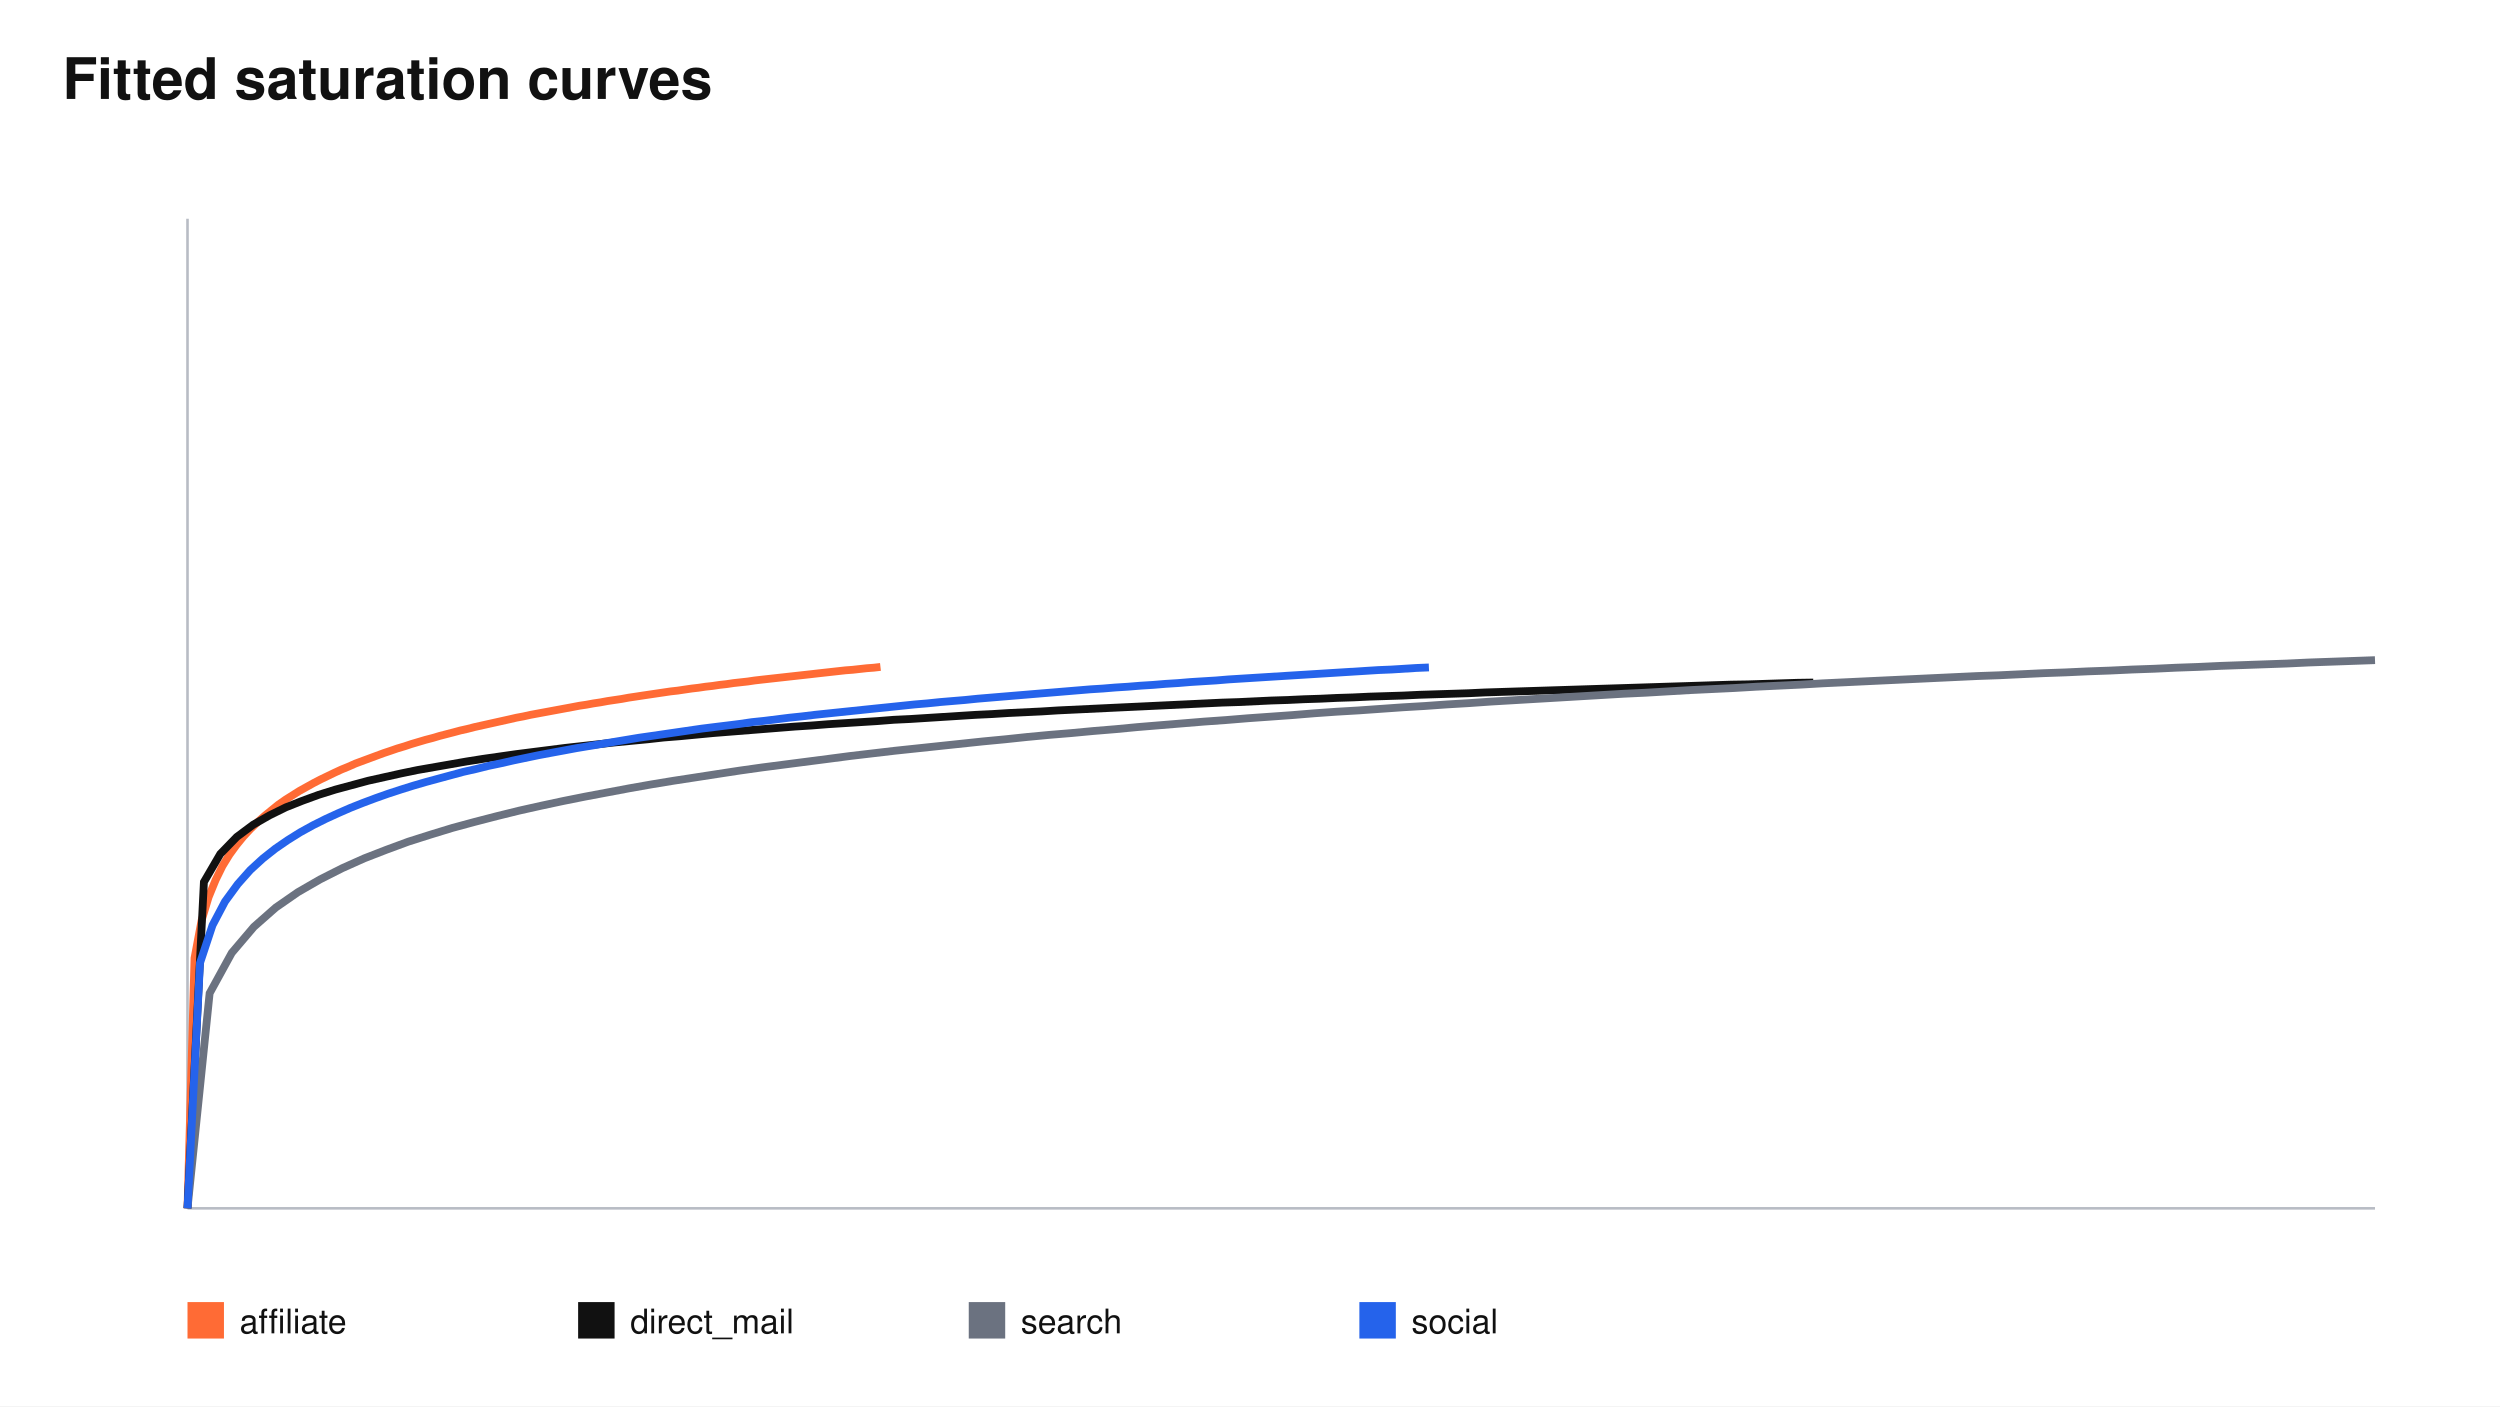
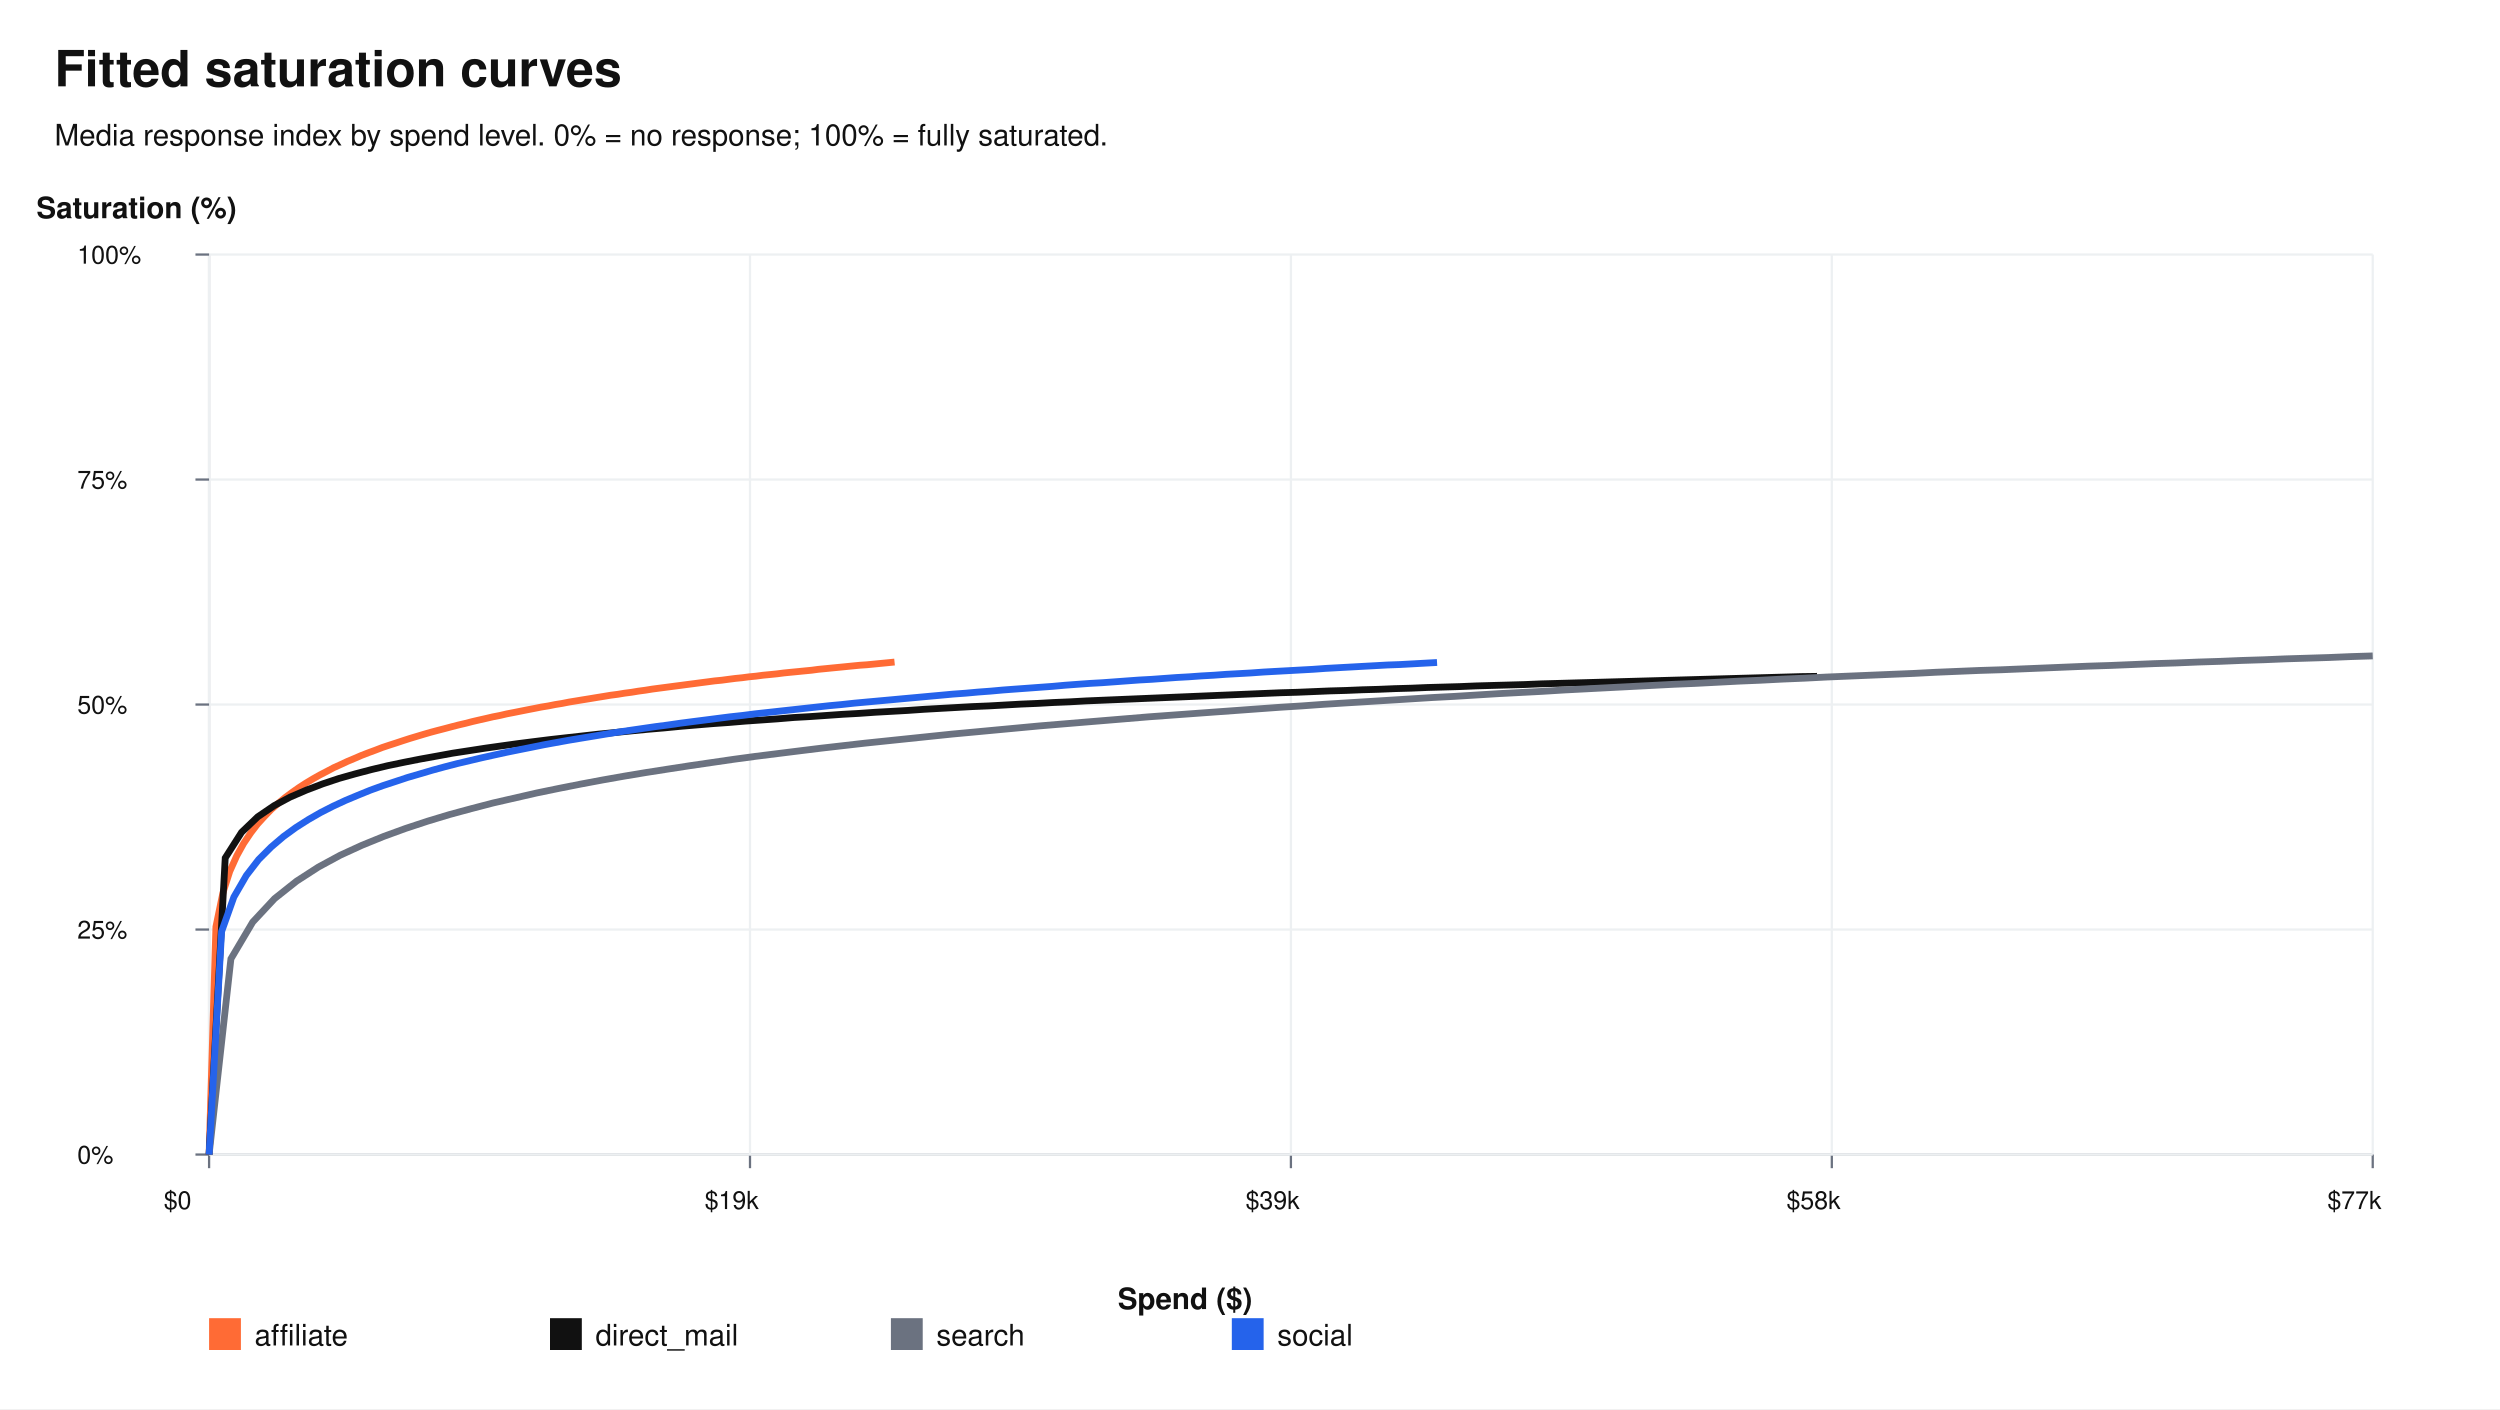
- <svg xmlns="http://www.w3.org/2000/svg" width="960" height="540" viewBox="0 0 960 540">
+ <svg xmlns="http://www.w3.org/2000/svg" width="1100" height="620" viewBox="0 0 1100 620">
  <rect width="100%" height="100%" fill="#ffffff" />
  <text x="24.0" y="38.0" font-family="Helvetica, Arial, sans-serif" font-size="22" font-weight="700" fill="#111111">Fitted saturation curves</text>
-   <line x1="72" y1="464" x2="912" y2="464" stroke="#b8bcc4" />
-   <line x1="72" y1="84" x2="72" y2="464" stroke="#b8bcc4" />
-   <polyline points="72.0,464.0 74.7,367.9 77.4,353.5 80.1,344.5 82.8,337.9 85.4,332.6 88.1,328.2 90.8,324.5 93.5,321.2 96.2,318.3 98.9,315.7 101.6,313.3 104.3,311.1 106.9,309.0 109.6,307.1 112.3,305.4 115.0,303.7 117.7,302.2 120.4,300.7 123.1,299.3 125.8,298.0 128.5,296.7 131.1,295.5 133.8,294.4 136.5,293.2 139.2,292.2 141.9,291.2 144.6,290.2 147.3,289.2 150.0,288.3 152.6,287.4 155.3,286.6 158.0,285.7 160.7,284.9 163.4,284.1 166.1,283.4 168.8,282.6 171.5,281.9 174.2,281.2 176.8,280.5 179.5,279.9 182.2,279.2 184.9,278.6 187.6,278.0 190.3,277.4 193.0,276.8 195.7,276.2 198.3,275.6 201.0,275.1 203.7,274.5 206.4,274.0 209.1,273.5 211.8,273.0 214.5,272.5 217.2,272.0 219.9,271.5 222.5,271.0 225.2,270.6 227.9,270.1 230.6,269.7 233.3,269.2 236.0,268.8 238.7,268.4 241.4,267.9 244.1,267.5 246.7,267.1 249.4,266.7 252.1,266.3 254.8,265.9 257.5,265.5 260.2,265.2 262.9,264.8 265.6,264.4 268.2,264.1 270.9,263.7 273.6,263.4 276.3,263.0 279.0,262.7 281.7,262.3 284.4,262.0 287.1,261.7 289.8,261.3 292.4,261.0 295.1,260.7 297.8,260.4 300.5,260.1 303.2,259.8 305.9,259.5 308.6,259.2 311.3,258.9 313.9,258.6 316.6,258.3 319.3,258.0 322.0,257.7 324.7,257.4 327.4,257.2 330.1,256.9 332.8,256.6 335.5,256.4 338.1,256.1" fill="none" stroke="#ff6b35" stroke-width="3" />
-   <rect x="72" y="500" width="14" height="14" fill="#ff6b35" />
-   <text x="92.0" y="512.0" font-family="Helvetica, Arial, sans-serif" font-size="13" font-weight="400" fill="#111111">affiliate</text>
-   <polyline points="72.0,464.0 78.3,338.7 84.6,327.9 90.9,321.4 97.2,316.7 103.5,313.1 109.8,310.0 116.1,307.5 122.4,305.2 128.8,303.2 135.1,301.5 141.4,299.8 147.7,298.4 154.0,297.0 160.3,295.7 166.6,294.6 172.9,293.5 179.2,292.4 185.5,291.4 191.8,290.5 198.1,289.6 204.4,288.8 210.7,288.0 217.0,287.2 223.3,286.5 229.7,285.8 236.0,285.1 242.3,284.5 248.6,283.9 254.9,283.2 261.2,282.7 267.5,282.1 273.8,281.5 280.1,281.0 286.4,280.5 292.7,280.0 299.0,279.5 305.3,279.0 311.6,278.6 317.9,278.1 324.2,277.7 330.5,277.3 336.9,276.9 343.2,276.4 349.5,276.1 355.8,275.7 362.1,275.3 368.4,274.9 374.7,274.5 381.0,274.2 387.3,273.8 393.6,273.5 399.9,273.2 406.2,272.8 412.5,272.5 418.8,272.2 425.1,271.9 431.4,271.6 437.8,271.3 444.1,271.0 450.4,270.7 456.7,270.4 463.0,270.1 469.3,269.8 475.6,269.6 481.9,269.3 488.2,269.0 494.5,268.8 500.8,268.5 507.1,268.3 513.4,268.0 519.7,267.8 526.0,267.5 532.3,267.3 538.7,267.1 545.0,266.8 551.3,266.6 557.6,266.4 563.9,266.2 570.2,265.9 576.5,265.7 582.8,265.5 589.1,265.3 595.4,265.1 601.7,264.9 608.0,264.7 614.3,264.5 620.6,264.3 626.9,264.1 633.2,263.9 639.5,263.7 645.9,263.5 652.2,263.3 658.5,263.1 664.8,262.9 671.1,262.8 677.4,262.6 683.7,262.4 690.0,262.2 696.3,262.1" fill="none" stroke="#111111" stroke-width="3" />
-   <rect x="222" y="500" width="14" height="14" fill="#111111" />
-   <text x="242.0" y="512.0" font-family="Helvetica, Arial, sans-serif" font-size="13" font-weight="400" fill="#111111">direct_mail</text>
-   <polyline points="72.0,464.0 80.5,381.4 89.0,365.9 97.5,355.9 105.9,348.5 114.4,342.6 122.9,337.7 131.4,333.4 139.9,329.6 148.4,326.3 156.8,323.2 165.3,320.5 173.8,317.9 182.3,315.6 190.8,313.4 199.3,311.3 207.8,309.4 216.2,307.6 224.7,305.9 233.2,304.3 241.7,302.7 250.2,301.2 258.7,299.8 267.2,298.5 275.6,297.2 284.1,295.9 292.6,294.7 301.1,293.6 309.6,292.5 318.1,291.4 326.5,290.3 335.0,289.3 343.5,288.3 352.0,287.4 360.5,286.5 369.0,285.6 377.5,284.7 385.9,283.9 394.4,283.0 402.9,282.2 411.4,281.5 419.9,280.7 428.4,280.0 436.8,279.2 445.3,278.5 453.8,277.8 462.3,277.1 470.8,276.5 479.3,275.8 487.8,275.2 496.2,274.6 504.7,273.9 513.2,273.3 521.7,272.8 530.2,272.2 538.7,271.6 547.2,271.1 555.6,270.5 564.1,270.0 572.6,269.4 581.1,268.9 589.6,268.4 598.1,267.9 606.5,267.4 615.0,266.9 623.5,266.4 632.0,266.0 640.5,265.5 649.0,265.0 657.5,264.6 665.9,264.2 674.4,263.7 682.9,263.3 691.4,262.9 699.9,262.4 708.4,262.0 716.8,261.6 725.3,261.2 733.8,260.8 742.3,260.4 750.8,260.0 759.3,259.6 767.8,259.3 776.2,258.9 784.7,258.5 793.2,258.2 801.7,257.8 810.2,257.5 818.7,257.1 827.2,256.8 835.6,256.4 844.1,256.1 852.6,255.7 861.1,255.4 869.6,255.1 878.1,254.8 886.5,254.4 895.0,254.1 903.5,253.8 912.0,253.5" fill="none" stroke="#6b7280" stroke-width="3" />
-   <rect x="372" y="500" width="14" height="14" fill="#6b7280" />
-   <text x="392.0" y="512.0" font-family="Helvetica, Arial, sans-serif" font-size="13" font-weight="400" fill="#111111">search</text>
-   <polyline points="72.0,464.0 76.8,369.8 81.6,355.3 86.4,346.2 91.3,339.5 96.1,334.1 100.9,329.7 105.7,325.9 110.5,322.6 115.3,319.6 120.2,316.9 125.0,314.5 129.8,312.3 134.6,310.2 139.4,308.3 144.2,306.5 149.0,304.8 153.9,303.2 158.7,301.7 163.5,300.3 168.3,299.0 173.1,297.7 177.9,296.4 182.8,295.3 187.6,294.1 192.4,293.1 197.2,292.0 202.0,291.0 206.8,290.0 211.6,289.1 216.5,288.2 221.3,287.3 226.1,286.5 230.9,285.7 235.7,284.9 240.5,284.1 245.3,283.3 250.2,282.6 255.0,281.9 259.8,281.2 264.6,280.5 269.4,279.8 274.2,279.2 279.1,278.6 283.9,278.0 288.7,277.3 293.5,276.8 298.3,276.2 303.1,275.6 307.9,275.1 312.8,274.5 317.6,274.0 322.4,273.5 327.2,273.0 332.0,272.5 336.8,272.0 341.7,271.5 346.5,271.0 351.3,270.5 356.1,270.1 360.9,269.6 365.7,269.2 370.5,268.8 375.4,268.3 380.2,267.9 385.0,267.5 389.8,267.1 394.6,266.7 399.4,266.3 404.3,265.9 409.1,265.5 413.9,265.1 418.7,264.7 423.5,264.4 428.3,264.0 433.1,263.7 438.0,263.3 442.8,263.0 447.6,262.6 452.4,262.3 457.2,261.9 462.0,261.6 466.9,261.3 471.7,260.9 476.5,260.6 481.3,260.3 486.1,260.0 490.9,259.7 495.7,259.4 500.6,259.1 505.4,258.8 510.2,258.5 515.0,258.2 519.8,257.9 524.6,257.6 529.4,257.3 534.3,257.1 539.1,256.8 543.9,256.5 548.7,256.3" fill="none" stroke="#2563eb" stroke-width="3" />
-   <rect x="522" y="500" width="14" height="14" fill="#2563eb" />
-   <text x="542.0" y="512.0" font-family="Helvetica, Arial, sans-serif" font-size="13" font-weight="400" fill="#111111">social</text>
+   <text x="24.0" y="64.0" font-family="Helvetica, Arial, sans-serif" font-size="13" font-weight="400" fill="#111111">Media response index by spend level. 0% = no response; 100% = fully saturated.</text>
+   <text x="491.8" y="576.0" font-family="Helvetica, Arial, sans-serif" font-size="13" font-weight="700" fill="#111111">Spend ($)</text>
+   <text x="16.0" y="96.0" font-family="Helvetica, Arial, sans-serif" font-size="13" font-weight="700" fill="#111111">Saturation (%)</text>
+   <line x1="92" y1="508" x2="1044" y2="508" stroke="#b8bcc4" />
+   <line x1="92" y1="112" x2="92" y2="508" stroke="#b8bcc4" />
+   <line x1="92.0" y1="112" x2="92.0" y2="508" stroke="#edf0f2" />
+   <line x1="92.0" y1="508" x2="92.0" y2="514" stroke="#6b7280" />
+   <text x="72.0" y="532.0" font-family="Helvetica, Arial, sans-serif" font-size="11" font-weight="400" fill="#111111">$0</text>
+   <line x1="330.0" y1="112" x2="330.0" y2="508" stroke="#edf0f2" />
+   <line x1="330.0" y1="508" x2="330.0" y2="514" stroke="#6b7280" />
+   <text x="310.0" y="532.0" font-family="Helvetica, Arial, sans-serif" font-size="11" font-weight="400" fill="#111111">$19k</text>
+   <line x1="568.0" y1="112" x2="568.0" y2="508" stroke="#edf0f2" />
+   <line x1="568.0" y1="508" x2="568.0" y2="514" stroke="#6b7280" />
+   <text x="548.0" y="532.0" font-family="Helvetica, Arial, sans-serif" font-size="11" font-weight="400" fill="#111111">$39k</text>
+   <line x1="806.0" y1="112" x2="806.0" y2="508" stroke="#edf0f2" />
+   <line x1="806.0" y1="508" x2="806.0" y2="514" stroke="#6b7280" />
+   <text x="786.0" y="532.0" font-family="Helvetica, Arial, sans-serif" font-size="11" font-weight="400" fill="#111111">$58k</text>
+   <line x1="1044.0" y1="112" x2="1044.0" y2="508" stroke="#edf0f2" />
+   <line x1="1044.0" y1="508" x2="1044.0" y2="514" stroke="#6b7280" />
+   <text x="1024.0" y="532.0" font-family="Helvetica, Arial, sans-serif" font-size="11" font-weight="400" fill="#111111">$77k</text>
+   <line x1="92" y1="508.0" x2="1044" y2="508.0" stroke="#edf0f2" />
+   <line x1="86" y1="508.0" x2="92" y2="508.0" stroke="#6b7280" />
+   <text x="34.0" y="512.0" font-family="Helvetica, Arial, sans-serif" font-size="11" font-weight="400" fill="#111111">0%</text>
+   <line x1="92" y1="409.0" x2="1044" y2="409.0" stroke="#edf0f2" />
+   <line x1="86" y1="409.0" x2="92" y2="409.0" stroke="#6b7280" />
+   <text x="34.0" y="413.0" font-family="Helvetica, Arial, sans-serif" font-size="11" font-weight="400" fill="#111111">25%</text>
+   <line x1="92" y1="310.0" x2="1044" y2="310.0" stroke="#edf0f2" />
+   <line x1="86" y1="310.0" x2="92" y2="310.0" stroke="#6b7280" />
+   <text x="34.0" y="314.0" font-family="Helvetica, Arial, sans-serif" font-size="11" font-weight="400" fill="#111111">50%</text>
+   <line x1="92" y1="211.0" x2="1044" y2="211.0" stroke="#edf0f2" />
+   <line x1="86" y1="211.0" x2="92" y2="211.0" stroke="#6b7280" />
+   <text x="34.0" y="215.0" font-family="Helvetica, Arial, sans-serif" font-size="11" font-weight="400" fill="#111111">75%</text>
+   <line x1="92" y1="112.0" x2="1044" y2="112.0" stroke="#edf0f2" />
+   <line x1="86" y1="112.0" x2="92" y2="112.0" stroke="#6b7280" />
+   <text x="34.0" y="116.0" font-family="Helvetica, Arial, sans-serif" font-size="11" font-weight="400" fill="#111111">100%</text>
+   <polyline points="92.0,508.0 95.0,407.8 98.1,392.8 101.1,383.4 104.2,376.5 107.2,371.1 110.3,366.5 113.3,362.6 116.4,359.2 119.4,356.1 122.5,353.4 125.5,350.9 128.6,348.6 131.6,346.5 134.7,344.5 137.7,342.7 140.7,341.0 143.8,339.4 146.8,337.8 149.9,336.4 152.9,335.0 156.0,333.7 159.0,332.4 162.1,331.2 165.1,330.1 168.2,328.9 171.2,327.9 174.3,326.9 177.3,325.9 180.4,324.9 183.4,324.0 186.4,323.1 189.5,322.2 192.5,321.4 195.6,320.6 198.6,319.8 201.7,319.0 204.7,318.3 207.8,317.5 210.8,316.8 213.9,316.1 216.9,315.4 220.0,314.8 223.0,314.1 226.1,313.5 229.1,312.9 232.1,312.3 235.2,311.7 238.2,311.1 241.3,310.6 244.3,310.0 247.4,309.5 250.4,308.9 253.5,308.4 256.5,307.9 259.6,307.4 262.6,306.9 265.7,306.4 268.7,305.9 271.8,305.5 274.8,305.0 277.9,304.6 280.9,304.1 283.9,303.7 287.0,303.2 290.0,302.8 293.1,302.4 296.1,302.0 299.2,301.6 302.2,301.2 305.3,300.8 308.3,300.4 311.4,300.0 314.4,299.6 317.5,299.3 320.5,298.9 323.6,298.5 326.6,298.2 329.6,297.8 332.7,297.5 335.7,297.1 338.8,296.8 341.8,296.5 344.9,296.1 347.9,295.8 351.0,295.5 354.0,295.2 357.1,294.9 360.1,294.5 363.2,294.2 366.2,293.9 369.3,293.6 372.3,293.3 375.3,293.0 378.4,292.7 381.4,292.5 384.5,292.2 387.5,291.9 390.6,291.6 393.6,291.3" fill="none" stroke="#ff6b35" stroke-width="3" />
+   <rect x="92" y="580" width="14" height="14" fill="#ff6b35" />
+   <text x="112.0" y="592.0" font-family="Helvetica, Arial, sans-serif" font-size="13" font-weight="400" fill="#111111">affiliate</text>
+   <polyline points="92.0,508.0 99.1,377.5 106.3,366.2 113.4,359.4 120.6,354.5 127.7,350.7 134.9,347.6 142.0,344.9 149.2,342.5 156.3,340.5 163.5,338.6 170.6,336.9 177.8,335.4 184.9,334.0 192.1,332.7 199.2,331.4 206.4,330.3 213.5,329.2 220.6,328.2 227.8,327.2 234.9,326.3 242.1,325.4 249.2,324.6 256.4,323.8 263.5,323.0 270.7,322.3 277.8,321.6 285.0,320.9 292.1,320.3 299.3,319.6 306.4,319.0 313.6,318.4 320.7,317.9 327.8,317.3 335.0,316.8 342.1,316.3 349.3,315.7 356.4,315.3 363.6,314.8 370.7,314.3 377.9,313.9 385.0,313.4 392.2,313.0 399.3,312.6 406.5,312.1 413.6,311.7 420.8,311.3 427.9,310.9 435.1,310.6 442.2,310.2 449.3,309.8 456.5,309.5 463.6,309.1 470.8,308.8 477.9,308.4 485.1,308.1 492.2,307.8 499.4,307.5 506.5,307.2 513.7,306.9 520.8,306.6 528.0,306.3 535.1,306.0 542.3,305.7 549.4,305.4 556.5,305.1 563.7,304.8 570.8,304.6 578.0,304.3 585.1,304.0 592.3,303.8 599.4,303.5 606.6,303.3 613.7,303.0 620.9,302.8 628.0,302.5 635.2,302.3 642.3,302.1 649.5,301.8 656.6,301.6 663.8,301.4 670.9,301.2 678.0,300.9 685.2,300.7 692.3,300.5 699.5,300.3 706.6,300.1 713.8,299.9 720.9,299.7 728.1,299.5 735.2,299.3 742.4,299.1 749.5,298.9 756.7,298.7 763.8,298.5 771.0,298.3 778.1,298.1 785.2,297.9 792.4,297.7 799.5,297.6" fill="none" stroke="#111111" stroke-width="3" />
+   <rect x="242" y="580" width="14" height="14" fill="#111111" />
+   <text x="262.0" y="592.0" font-family="Helvetica, Arial, sans-serif" font-size="13" font-weight="400" fill="#111111">direct_mail</text>
+   <polyline points="92.0,508.0 101.6,421.9 111.2,405.7 120.8,395.4 130.5,387.7 140.1,381.5 149.7,376.3 159.3,371.9 168.9,368.0 178.5,364.5 188.2,361.3 197.8,358.4 207.4,355.8 217.0,353.3 226.6,351.1 236.2,348.9 245.9,346.9 255.5,345.0 265.1,343.2 274.7,341.5 284.3,339.9 293.9,338.4 303.6,336.9 313.2,335.5 322.8,334.1 332.4,332.8 342.0,331.6 351.6,330.4 361.3,329.2 370.9,328.1 380.5,327.0 390.1,326.0 399.7,325.0 409.3,324.0 418.9,323.0 428.6,322.1 438.2,321.2 447.8,320.3 457.4,319.4 467.0,318.6 476.6,317.8 486.3,317.0 495.9,316.2 505.5,315.4 515.1,314.7 524.7,314.0 534.3,313.3 544.0,312.6 553.6,311.9 563.2,311.2 572.8,310.6 582.4,309.9 592.0,309.3 601.7,308.7 611.3,308.1 620.9,307.5 630.5,306.9 640.1,306.4 649.7,305.8 659.4,305.2 669.0,304.7 678.6,304.2 688.2,303.6 697.8,303.1 707.4,302.6 717.1,302.1 726.7,301.6 736.3,301.1 745.9,300.7 755.5,300.2 765.1,299.7 774.7,299.3 784.4,298.8 794.0,298.4 803.6,297.9 813.2,297.5 822.8,297.1 832.4,296.7 842.1,296.3 851.7,295.8 861.3,295.4 870.9,295.0 880.5,294.7 890.1,294.3 899.8,293.9 909.4,293.5 919.0,293.1 928.6,292.8 938.2,292.4 947.8,292.0 957.5,291.7 967.1,291.3 976.7,291.0 986.3,290.6 995.9,290.3 1005.5,289.9 1015.2,289.6 1024.8,289.3 1034.4,288.9 1044.0,288.6" fill="none" stroke="#6b7280" stroke-width="3" />
+   <rect x="392" y="580" width="14" height="14" fill="#6b7280" />
+   <text x="412.0" y="592.0" font-family="Helvetica, Arial, sans-serif" font-size="13" font-weight="400" fill="#111111">search</text>
+   <polyline points="92.0,508.0 97.5,409.9 102.9,394.7 108.4,385.2 113.8,378.2 119.3,372.7 124.7,368.1 130.2,364.1 135.7,360.6 141.1,357.5 146.6,354.7 152.0,352.2 157.5,349.9 162.9,347.7 168.4,345.7 173.9,343.9 179.3,342.1 184.8,340.5 190.2,338.9 195.7,337.4 201.1,336.0 206.6,334.7 212.1,333.4 217.5,332.2 223.0,331.0 228.4,329.9 233.9,328.8 239.3,327.7 244.8,326.7 250.3,325.7 255.7,324.8 261.2,323.9 266.6,323.0 272.1,322.1 277.5,321.3 283.0,320.5 288.5,319.7 293.9,319.0 299.4,318.2 304.8,317.5 310.3,316.8 315.7,316.1 321.2,315.4 326.7,314.8 332.1,314.1 337.6,313.5 343.0,312.9 348.5,312.3 353.9,311.7 359.4,311.1 364.9,310.5 370.3,310.0 375.8,309.4 381.2,308.9 386.7,308.4 392.2,307.9 397.6,307.4 403.1,306.9 408.5,306.4 414.0,305.9 419.4,305.4 424.9,305.0 430.4,304.5 435.8,304.1 441.3,303.6 446.7,303.2 452.2,302.8 457.6,302.4 463.1,302.0 468.6,301.5 474.0,301.1 479.5,300.7 484.9,300.4 490.4,300.0 495.8,299.6 501.3,299.2 506.8,298.9 512.2,298.5 517.7,298.1 523.1,297.8 528.6,297.4 534.0,297.1 539.5,296.7 545.0,296.4 550.4,296.1 555.9,295.7 561.3,295.4 566.8,295.1 572.2,294.8 577.7,294.5 583.2,294.1 588.6,293.8 594.1,293.5 599.5,293.2 605.0,292.9 610.4,292.6 615.9,292.4 621.4,292.1 626.8,291.8 632.3,291.5" fill="none" stroke="#2563eb" stroke-width="3" />
+   <rect x="542" y="580" width="14" height="14" fill="#2563eb" />
+   <text x="562.0" y="592.0" font-family="Helvetica, Arial, sans-serif" font-size="13" font-weight="400" fill="#111111">social</text>
</svg>
